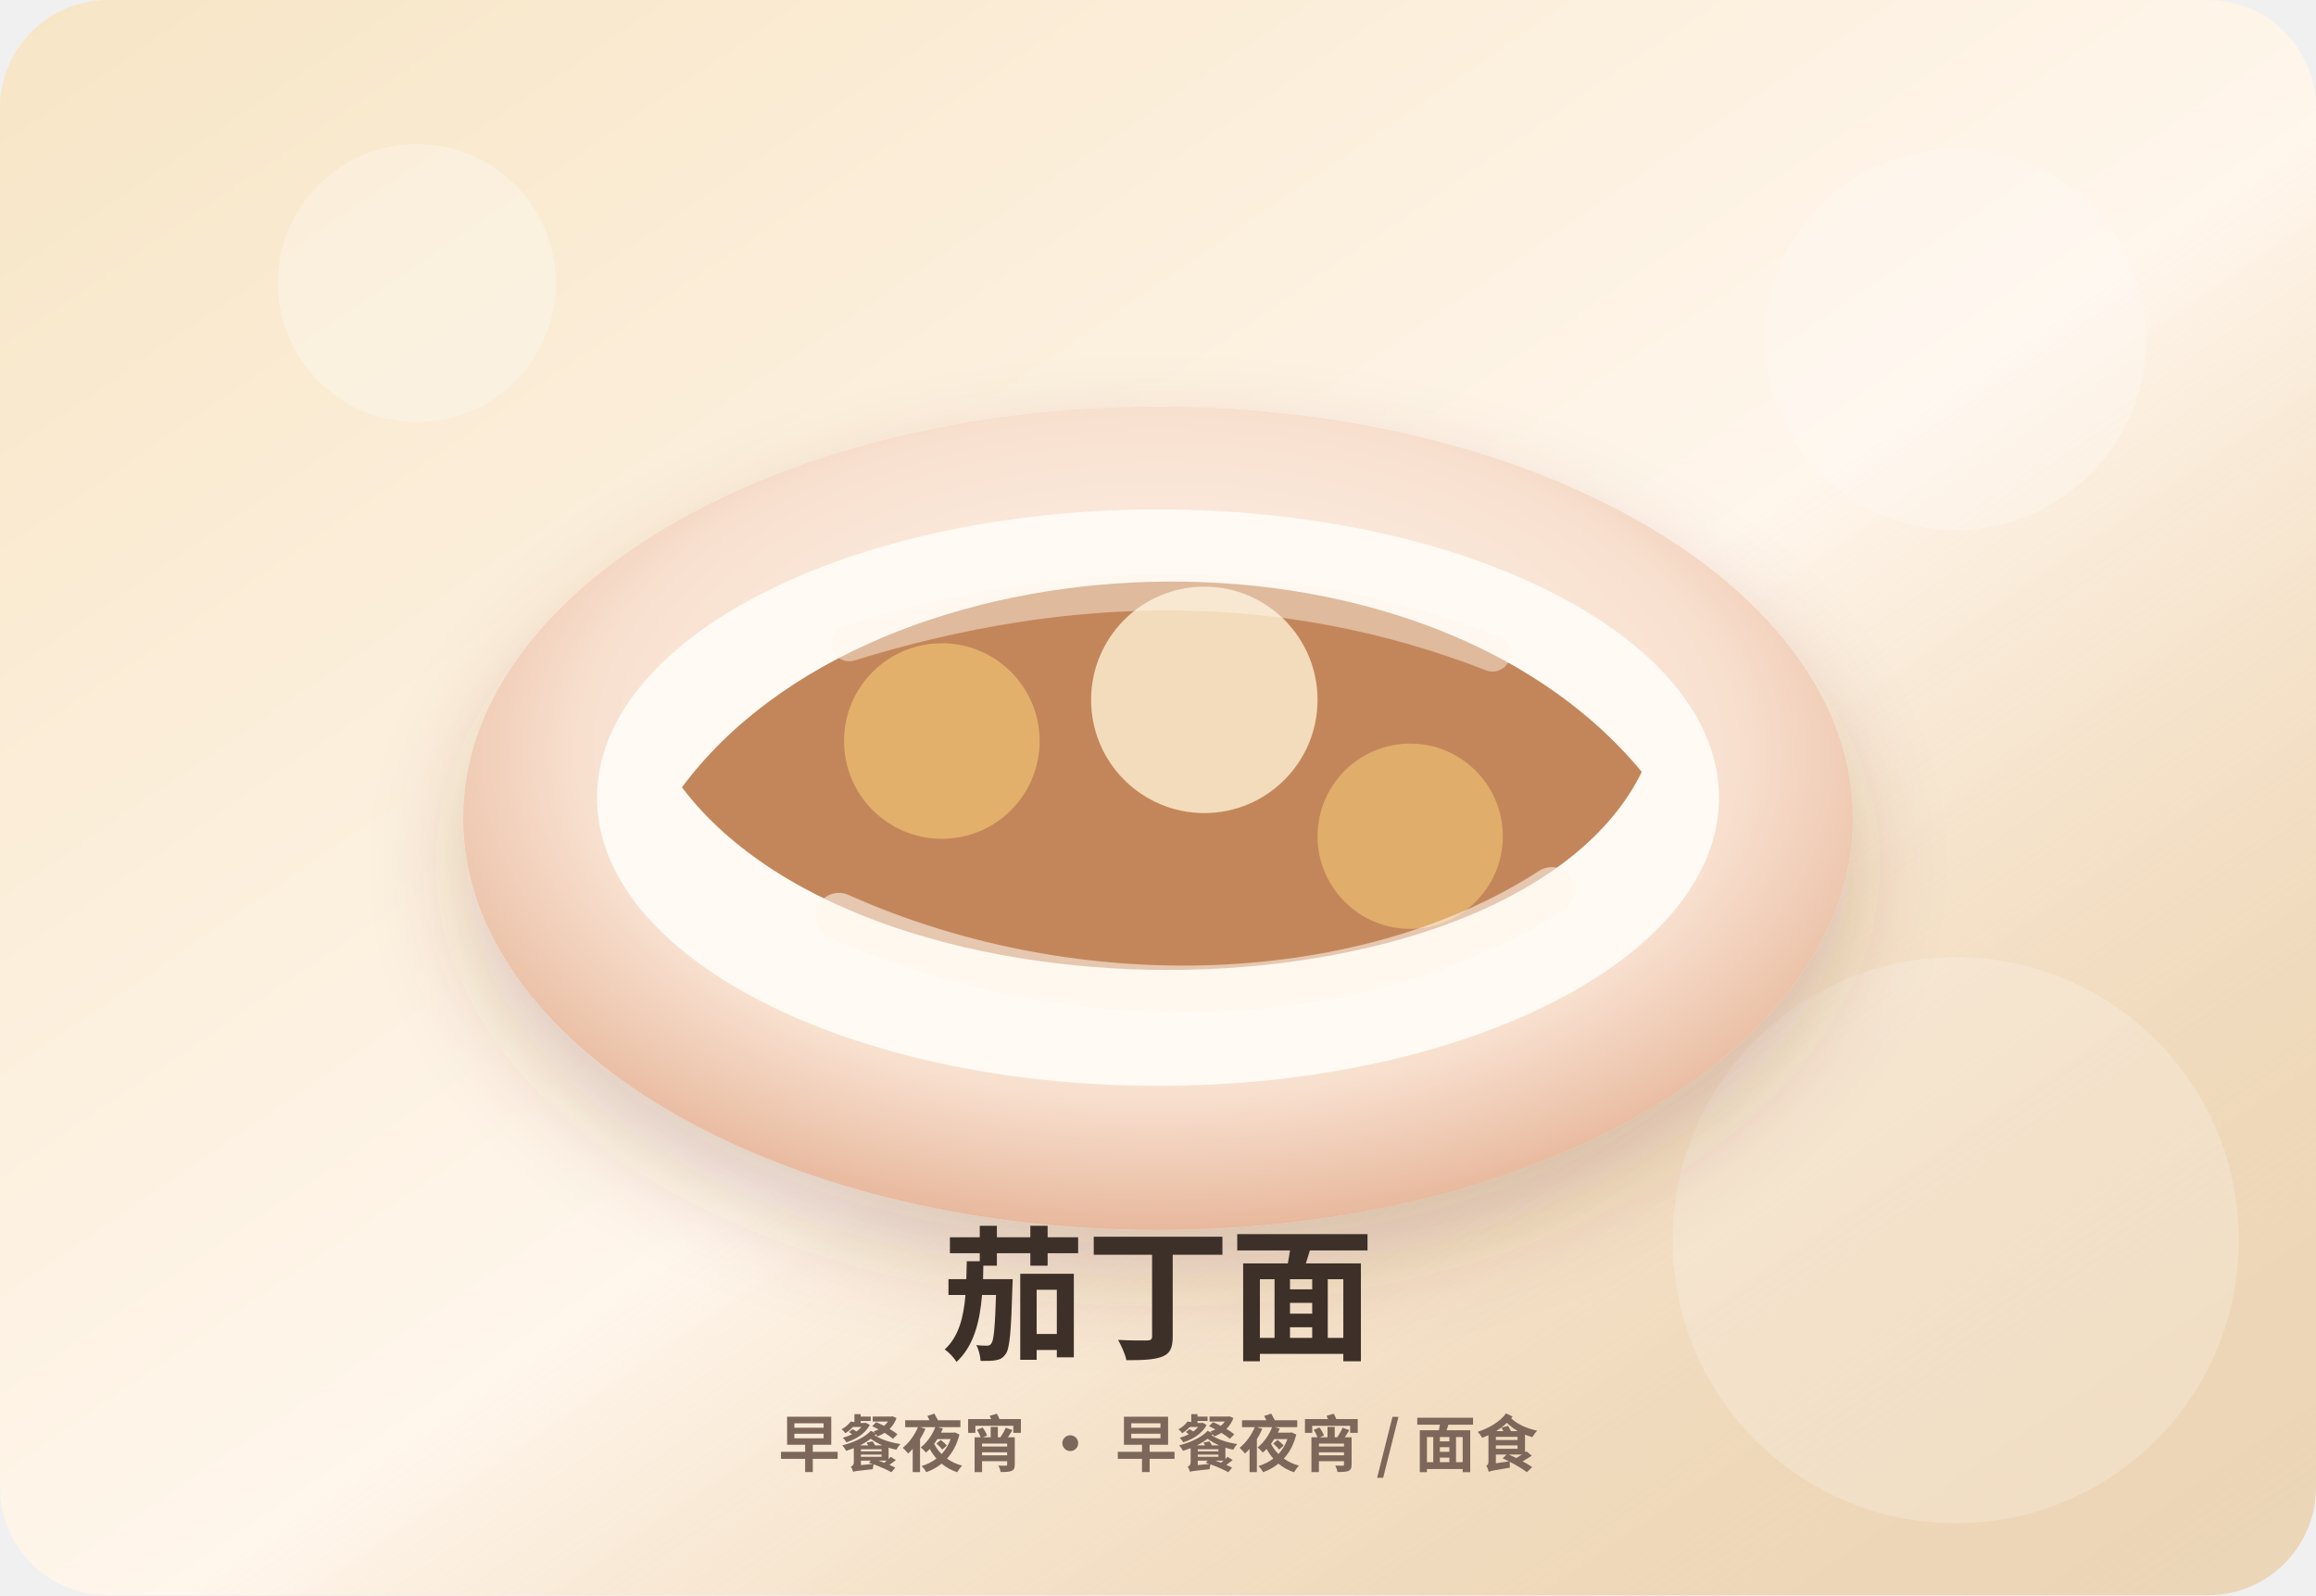
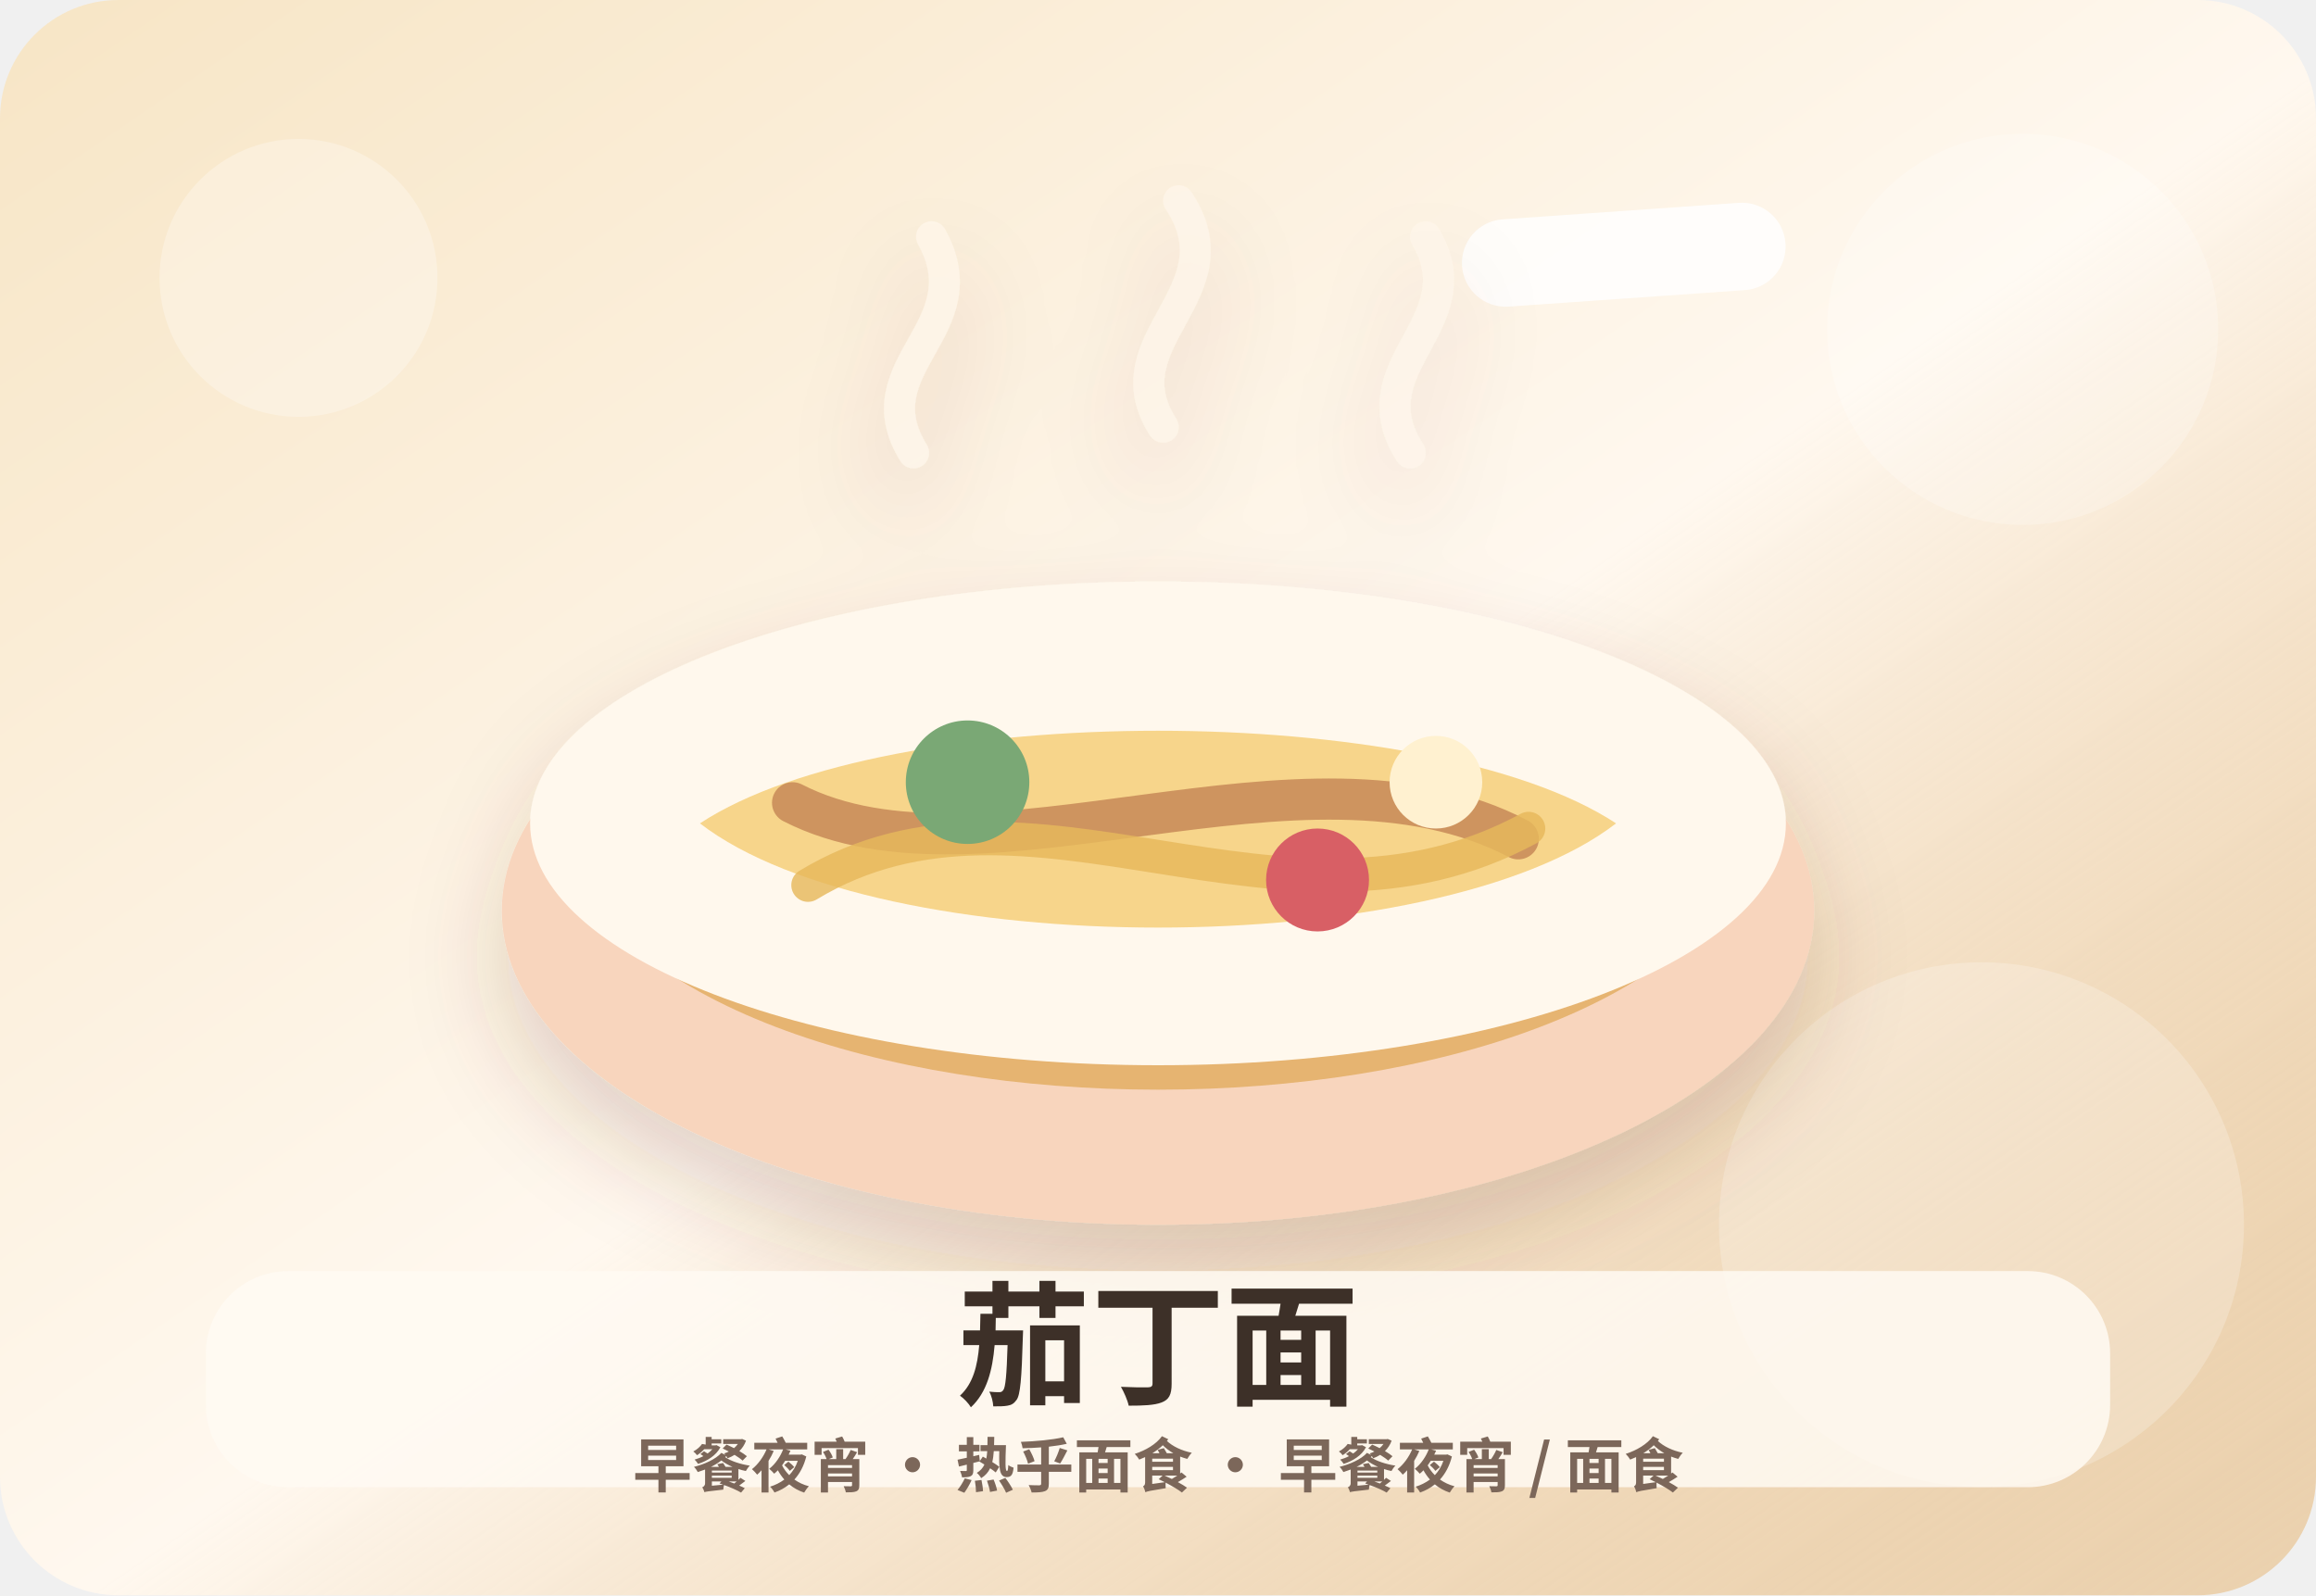
<svg xmlns="http://www.w3.org/2000/svg" width="900" height="620" viewBox="0 0 900 620">
  <defs>
    <linearGradient id="bg" x1="0" x2="1" y1="0" y2="1">
      <stop offset="0%" stop-color="#f7e5c5" />
-       <stop offset="54%" stop-color="#fff6ec" />
-       <stop offset="100%" stop-color="#e5b26d" stop-opacity="0.42" />
+       <stop offset="52%" stop-color="#fff8ef" />
+       <stop offset="100%" stop-color="#e5b26d" stop-opacity="0.5" />
    </linearGradient>
-     <radialGradient id="plate" cx="50%" cy="42%" r="58%">
-       <stop offset="0%" stop-color="#fffaf3" />
-       <stop offset="72%" stop-color="#f8e0cf" />
-       <stop offset="100%" stop-color="#e8b99e" />
-     </radialGradient>
    <filter id="shadow" x="-20%" y="-20%" width="140%" height="140%">
-       <feDropShadow dx="0" dy="18" stdDeviation="18" flood-color="#6f3d2d" flood-opacity="0.22" />
+       <feDropShadow dx="0" dy="18" stdDeviation="18" flood-color="#6f3d2d" flood-opacity="0.2" />
    </filter>
  </defs>
-   <rect width="900" height="620" rx="42" fill="url(#bg)" />
-   <circle cx="162" cy="110" r="54" fill="#ffffff" opacity="0.28" />
-   <circle cx="760" cy="132" r="74" fill="#ffffff" opacity="0.22" />
-   <circle cx="760" cy="482" r="110" fill="#ffffff" opacity="0.2" />
+   <rect width="900" height="620" rx="46" fill="url(#bg)" />
+   <circle cx="116" cy="108" r="54" fill="#ffffff" opacity="0.27" />
+   <circle cx="786" cy="128" r="76" fill="#ffffff" opacity="0.22" />
+   <circle cx="770" cy="476" r="102" fill="#ffffff" opacity="0.22" />
+   <rect x="568" y="82" width="126" height="34" rx="17" fill="#ffffff" opacity="0.82" transform="rotate(-4 631 99)" />
  <g filter="url(#shadow)">
-     <ellipse cx="450" cy="318" rx="270" ry="160" fill="url(#plate)" />
-     <ellipse cx="450" cy="310" rx="218" ry="112" fill="#fffaf4" />
-     <path d="M265 306 C340 205 552 196 638 300 C590 398 340 405 265 306Z" fill="#be7c4d" opacity="0.92" />
-     <circle cx="366" cy="288" r="38" fill="#e5b26d" opacity="0.95" />
-     <circle cx="468" cy="272" r="44" fill="#f7e5c5" opacity="0.9" />
-     <circle cx="548" cy="325" r="36" fill="#e5b26d" opacity="0.88" />
-     <path d="M326 356 C420 398 532 392 603 346" fill="none" stroke="#fff6ec" stroke-width="18" stroke-linecap="round" opacity="0.58" />
-     <path d="M330 250 C414 224 498 222 580 254" fill="none" stroke="#fff6ec" stroke-width="14" stroke-linecap="round" opacity="0.46" />
+     <path d="M355 176 C334 142 382 128 362 92" fill="none" stroke="#fff6ec" stroke-width="12" stroke-linecap="round" opacity="0.72" />
+     <path d="M452 166 C430 132 482 114 458 78" fill="none" stroke="#fff6ec" stroke-width="12" stroke-linecap="round" opacity="0.64" />
+     <path d="M548 176 C526 142 574 126 554 92" fill="none" stroke="#fff6ec" stroke-width="12" stroke-linecap="round" opacity="0.58" />
+     <ellipse cx="450" cy="354" rx="255" ry="122" fill="#f8d5bd" />
+     <path d="M216 326 C260 456 640 456 684 326 Z" fill="#e5b26d" opacity="0.95" />
+     <ellipse cx="450" cy="320" rx="244" ry="94" fill="#fff8ed" />
+     <path d="M272 320 C345 272 555 272 628 320 C558 374 342 374 272 320Z" fill="#f7d58b" />
+     <path d="M308 312 C382 350 506 282 590 326" fill="none" stroke="#be7c4d" stroke-width="16" stroke-linecap="round" opacity="0.72" />
+     <path d="M314 344 C400 292 498 374 594 322" fill="none" stroke="#e6b85c" stroke-width="13" stroke-linecap="round" opacity="0.82" />
+     <circle cx="376" cy="304" r="24" fill="#7aa874" />
+     <circle cx="512" cy="342" r="20" fill="#d85f65" />
+     <circle cx="558" cy="304" r="18" fill="#fff1d0" />
  </g>
  <g font-family="PingFang SC, Microsoft YaHei, Noto Sans CJK SC, Arial, sans-serif" text-anchor="middle">
-     <text x="450" y="524" font-size="56" font-weight="800" fill="#3d3028">茄丁面</text>
-     <text x="450" y="570" font-size="24" font-weight="600" fill="#7c675a">早餐夜宵 · 早餐夜宵 / 面食</text>
+     <rect x="80" y="494" width="740" height="84" rx="32" fill="#fffaf3" opacity="0.84" />
+     <text x="450" y="542" font-size="52" font-weight="800" fill="#3d3028">茄丁面</text>
+     <text x="450" y="578" font-size="23" font-weight="600" fill="#7c675a">早餐夜宵 · 热乎面食 · 早餐夜宵 / 面食</text>
  </g>
</svg>
